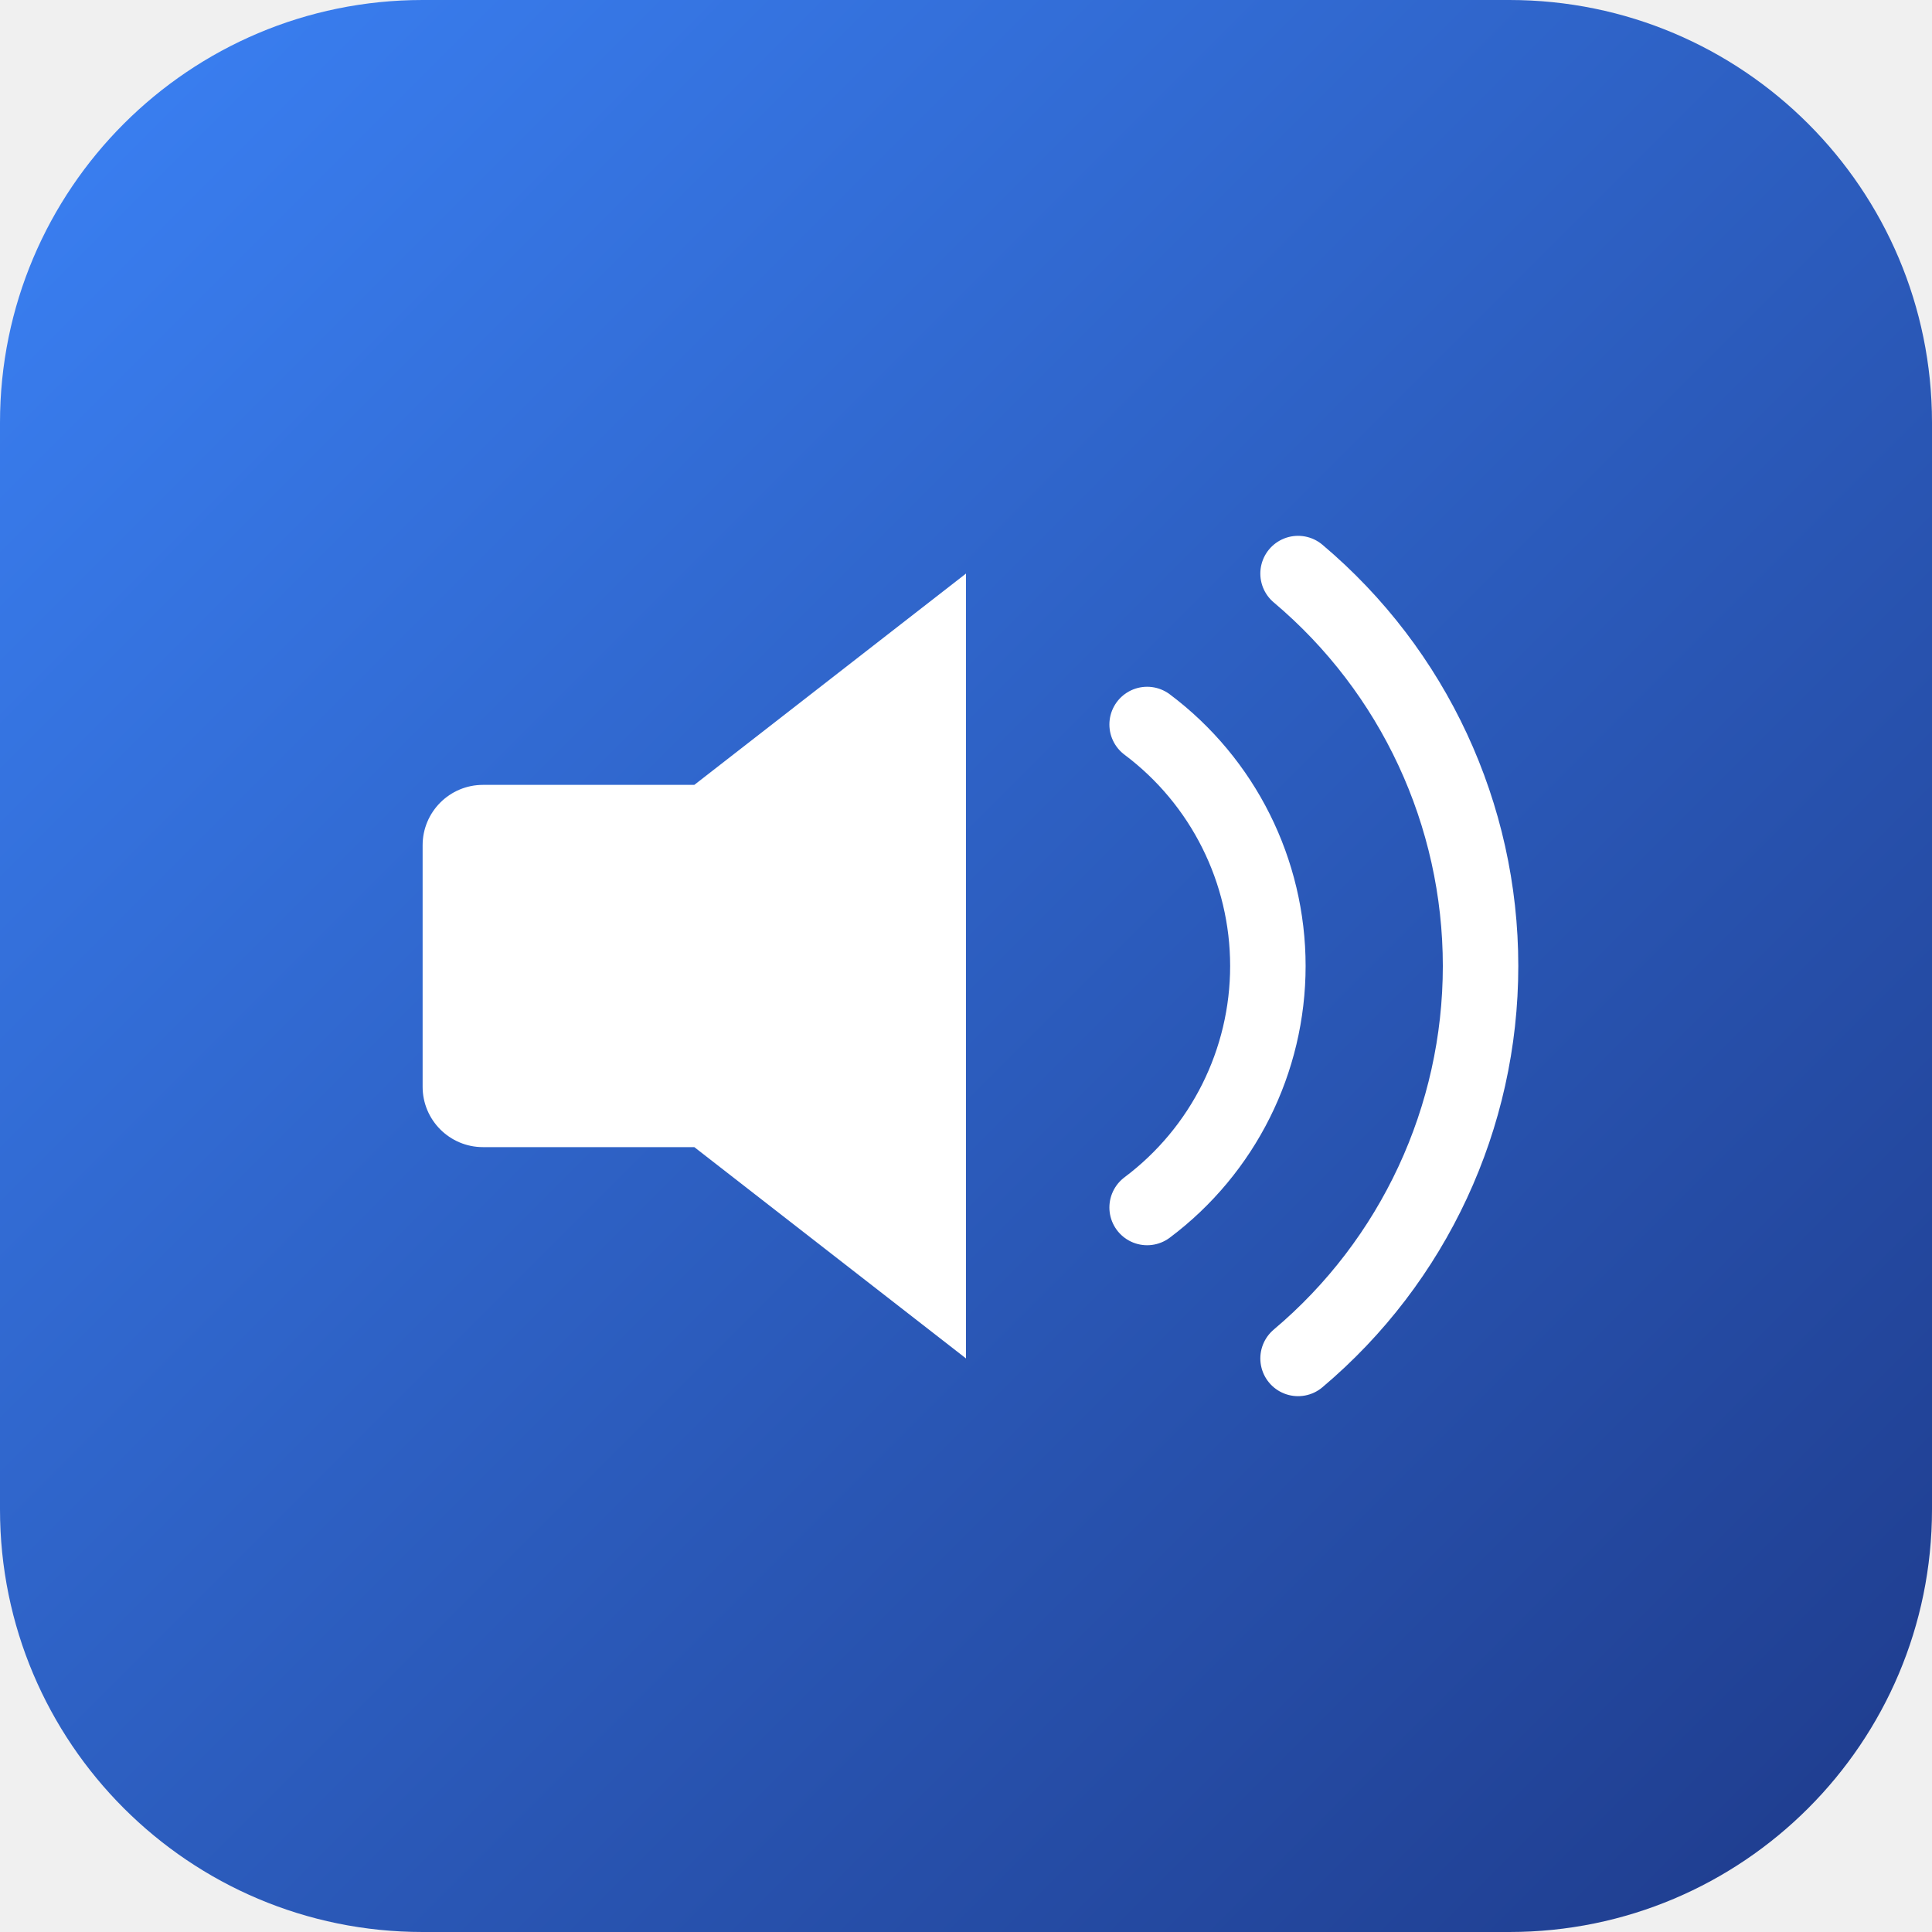
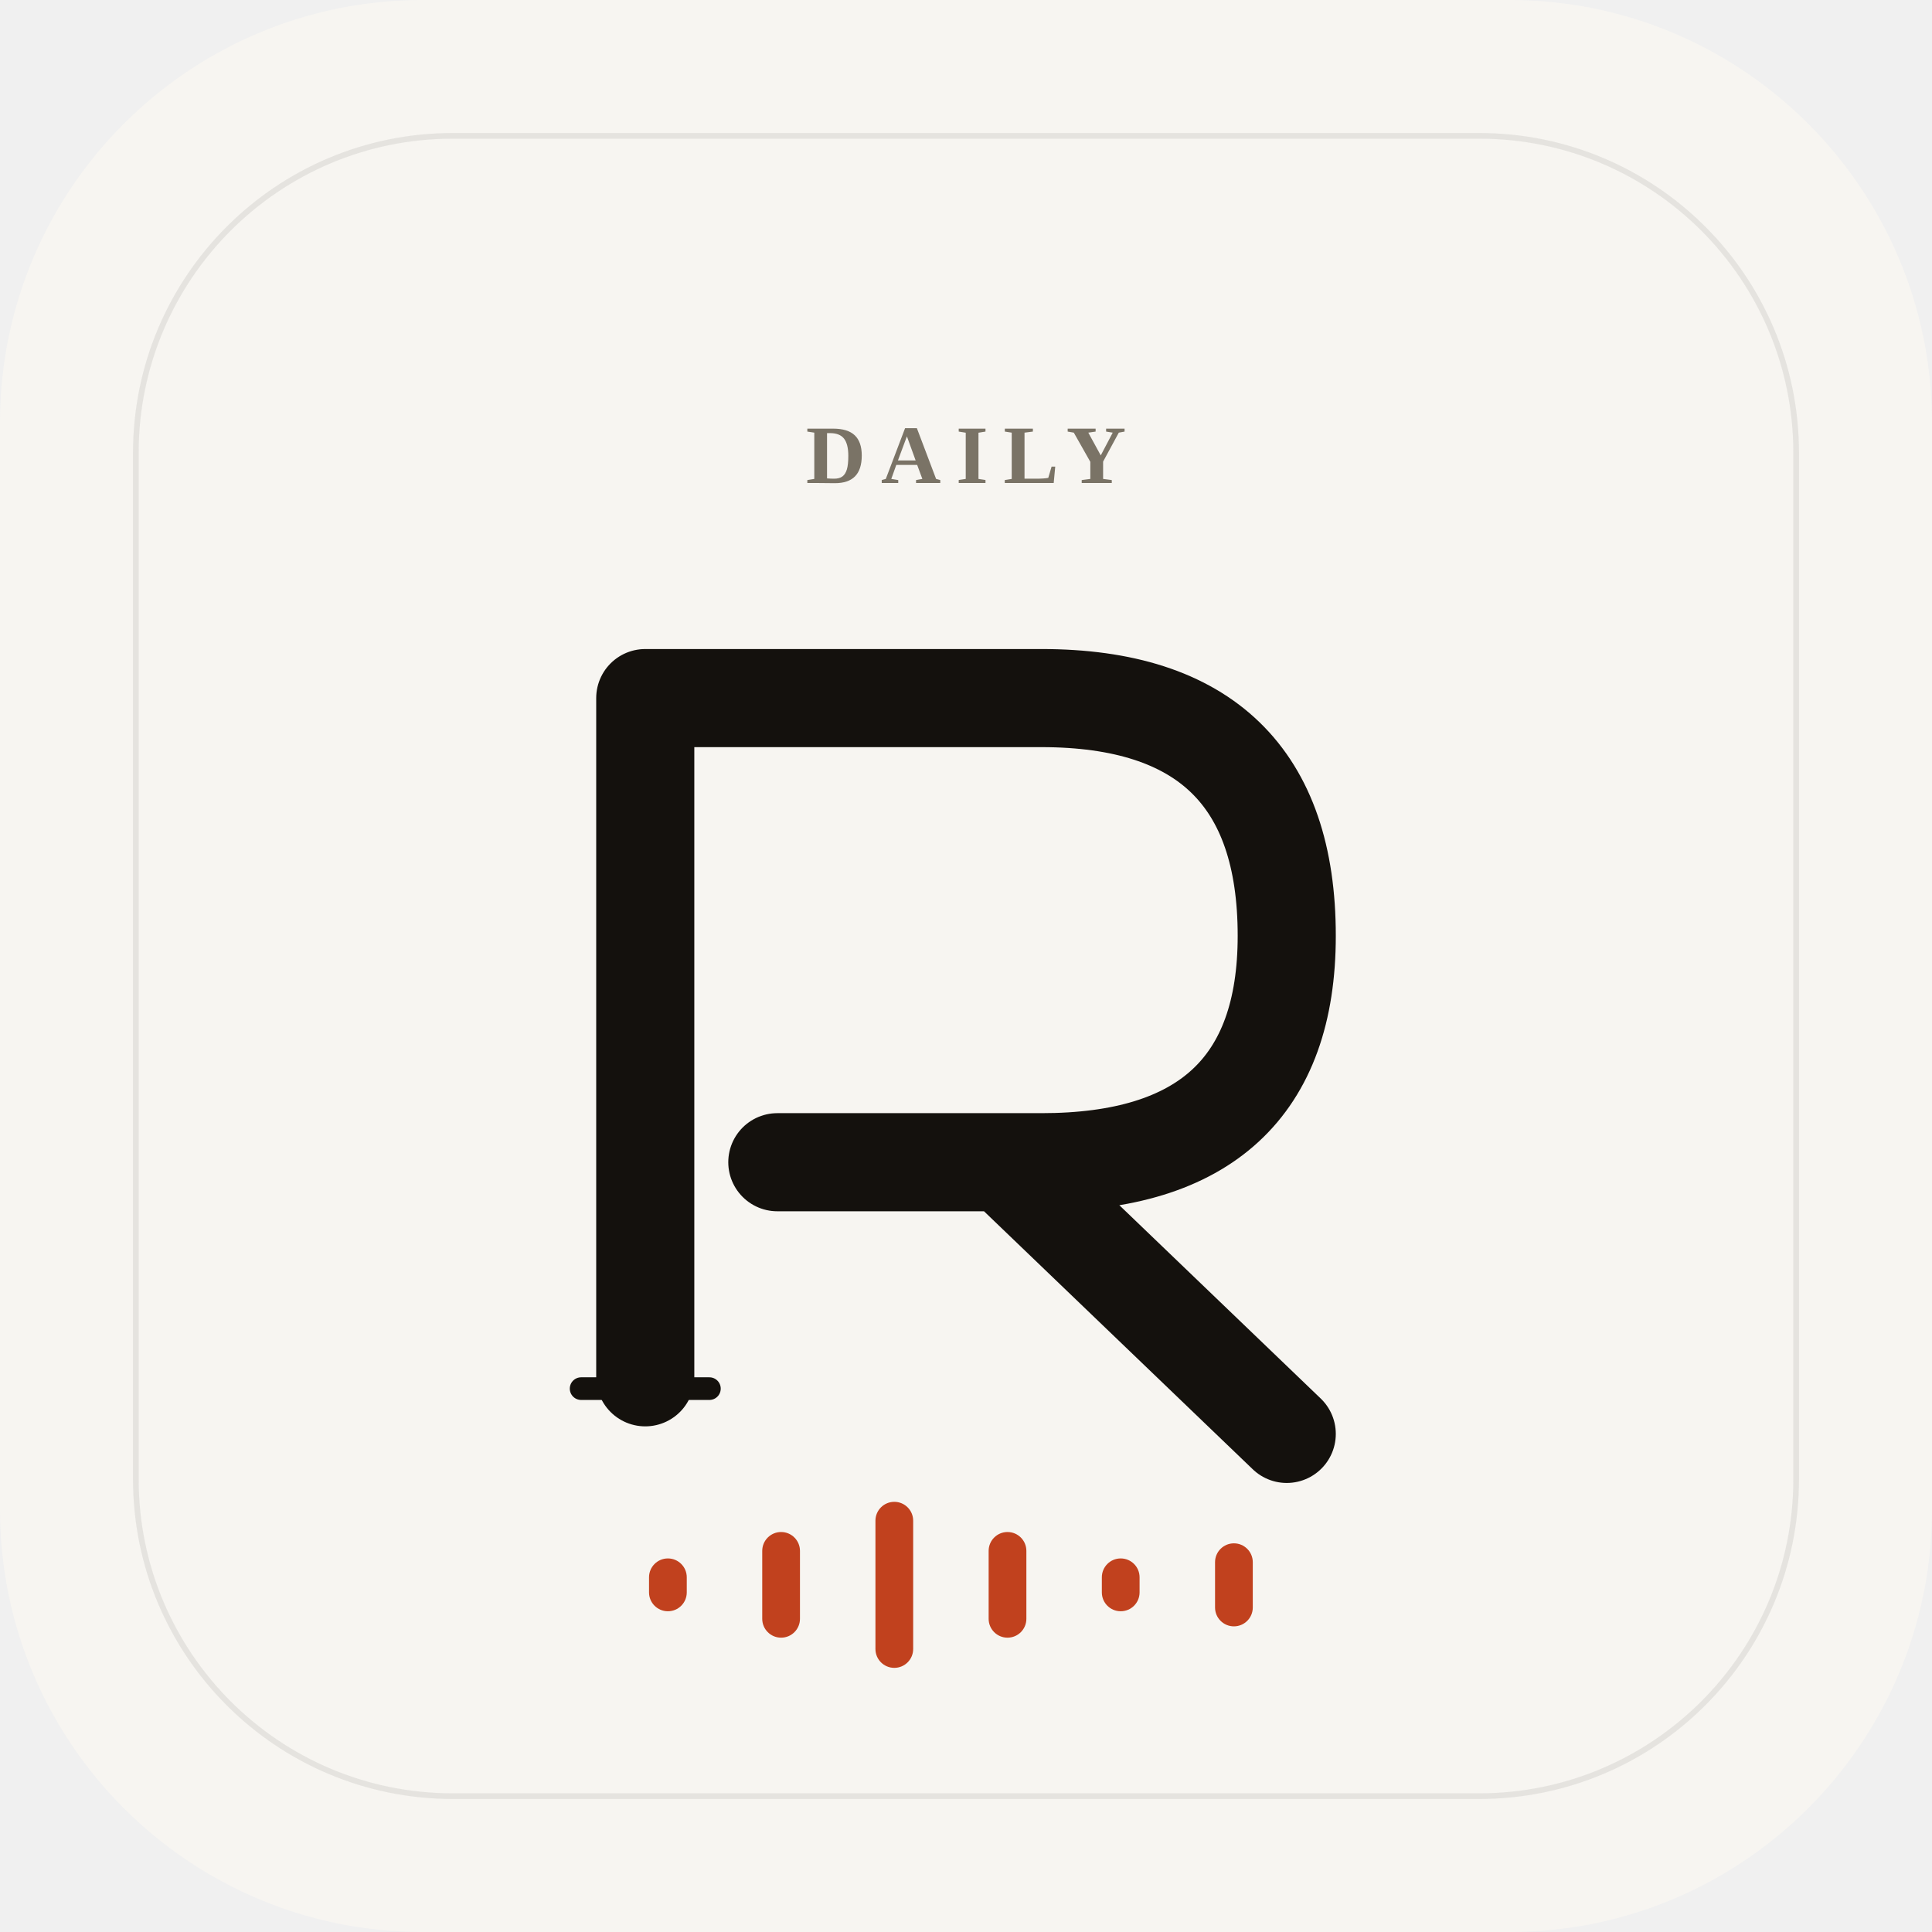
<svg xmlns="http://www.w3.org/2000/svg" viewBox="0 0 512 512">
-   <defs>
-     <linearGradient id="bg" x1="0" y1="0" x2="1" y2="1">
-       <stop offset="0" stop-color="#3b82f6" />
-       <stop offset="1" stop-color="#1e3a8a" />
-     </linearGradient>
-   </defs>
-   <rect width="512" height="512" rx="112" fill="url(#bg)" />
-   <g fill="#ffffff">
-     <path d="M128 208h56l72-56v208l-72-56h-56a16 16 0 0 1-16-16v-64a16 16 0 0 1 16-16z" />
-     <path d="M304 192a80 80 0 0 1 0 128" fill="none" stroke="#ffffff" stroke-width="20" stroke-linecap="round" />
-     <path d="M344 152a136 136 0 0 1 0 208" fill="none" stroke="#ffffff" stroke-width="20" stroke-linecap="round" />
+   <rect width="512" height="512" rx="112" fill="#f7f5f1" />
+   <rect x="36" y="36" width="440" height="440" rx="84" fill="none" stroke="#14110d" stroke-opacity="0.08" stroke-width="1.5" />
+   <g transform="translate(256 128)" text-anchor="middle">
+     <text font-family="Georgia, 'Times New Roman', serif" font-size="22" font-weight="600" fill="#7a7366" letter-spacing="4">DAILY</text>
+   </g>
+   <g transform="translate(256 330)">
+     <path d="M -85 -145              L -85 35              M -85 -145              L 20 -145              Q 85 -145 85 -82              Q 85 -22 20 -22              L -50 -22              M 10 -22              L 85 50" stroke="#14110d" stroke-width="26" stroke-linecap="round" stroke-linejoin="round" fill="none" />
+     <line x1="-102" y1="38" x2="-68" y2="38" stroke="#14110d" stroke-width="6" stroke-linecap="round" />
+   </g>
+   <g transform="translate(256 420)" fill="#c1411e">
+     <rect x="-84" y="-7" width="10" height="14" rx="5" />
+     <rect x="-54" y="-14" width="10" height="28" rx="5" />
+     <rect x="-24" y="-22" width="10" height="44" rx="5" />
+     <rect x="6" y="-14" width="10" height="28" rx="5" />
+     <rect x="36" y="-7" width="10" height="14" rx="5" />
+     <rect x="66" y="-11" width="10" height="22" rx="5" />
  </g>
</svg>
